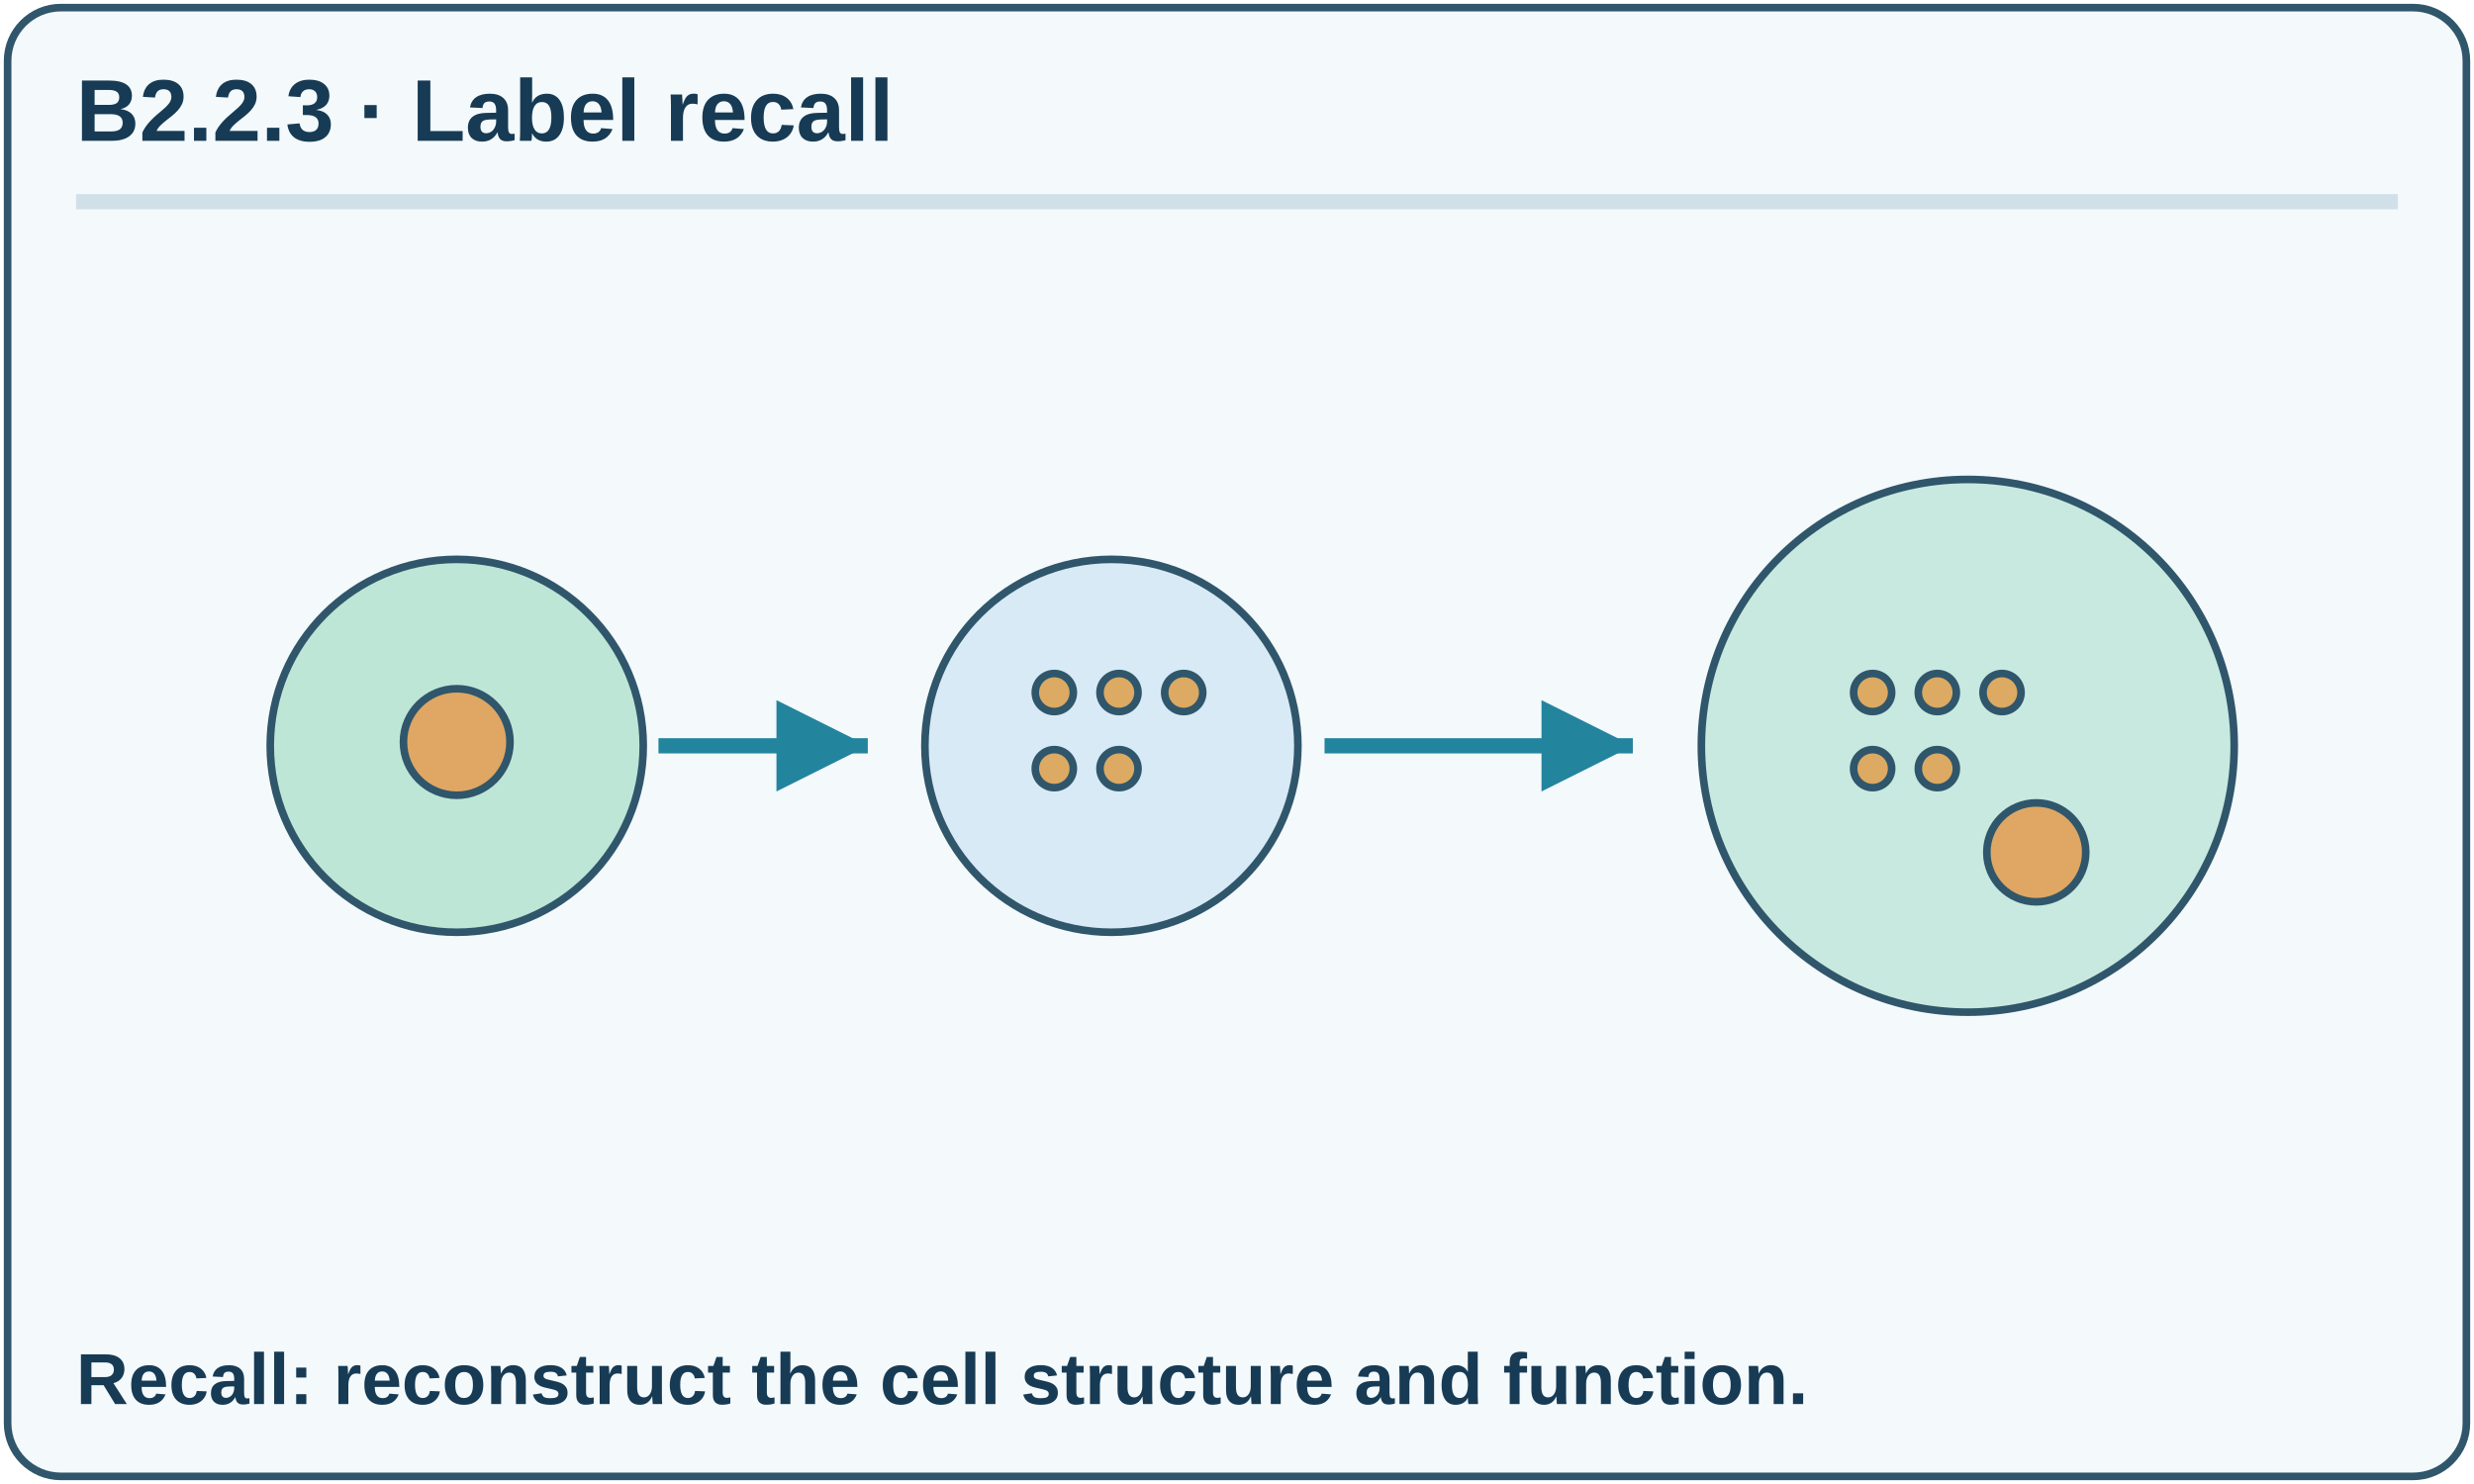
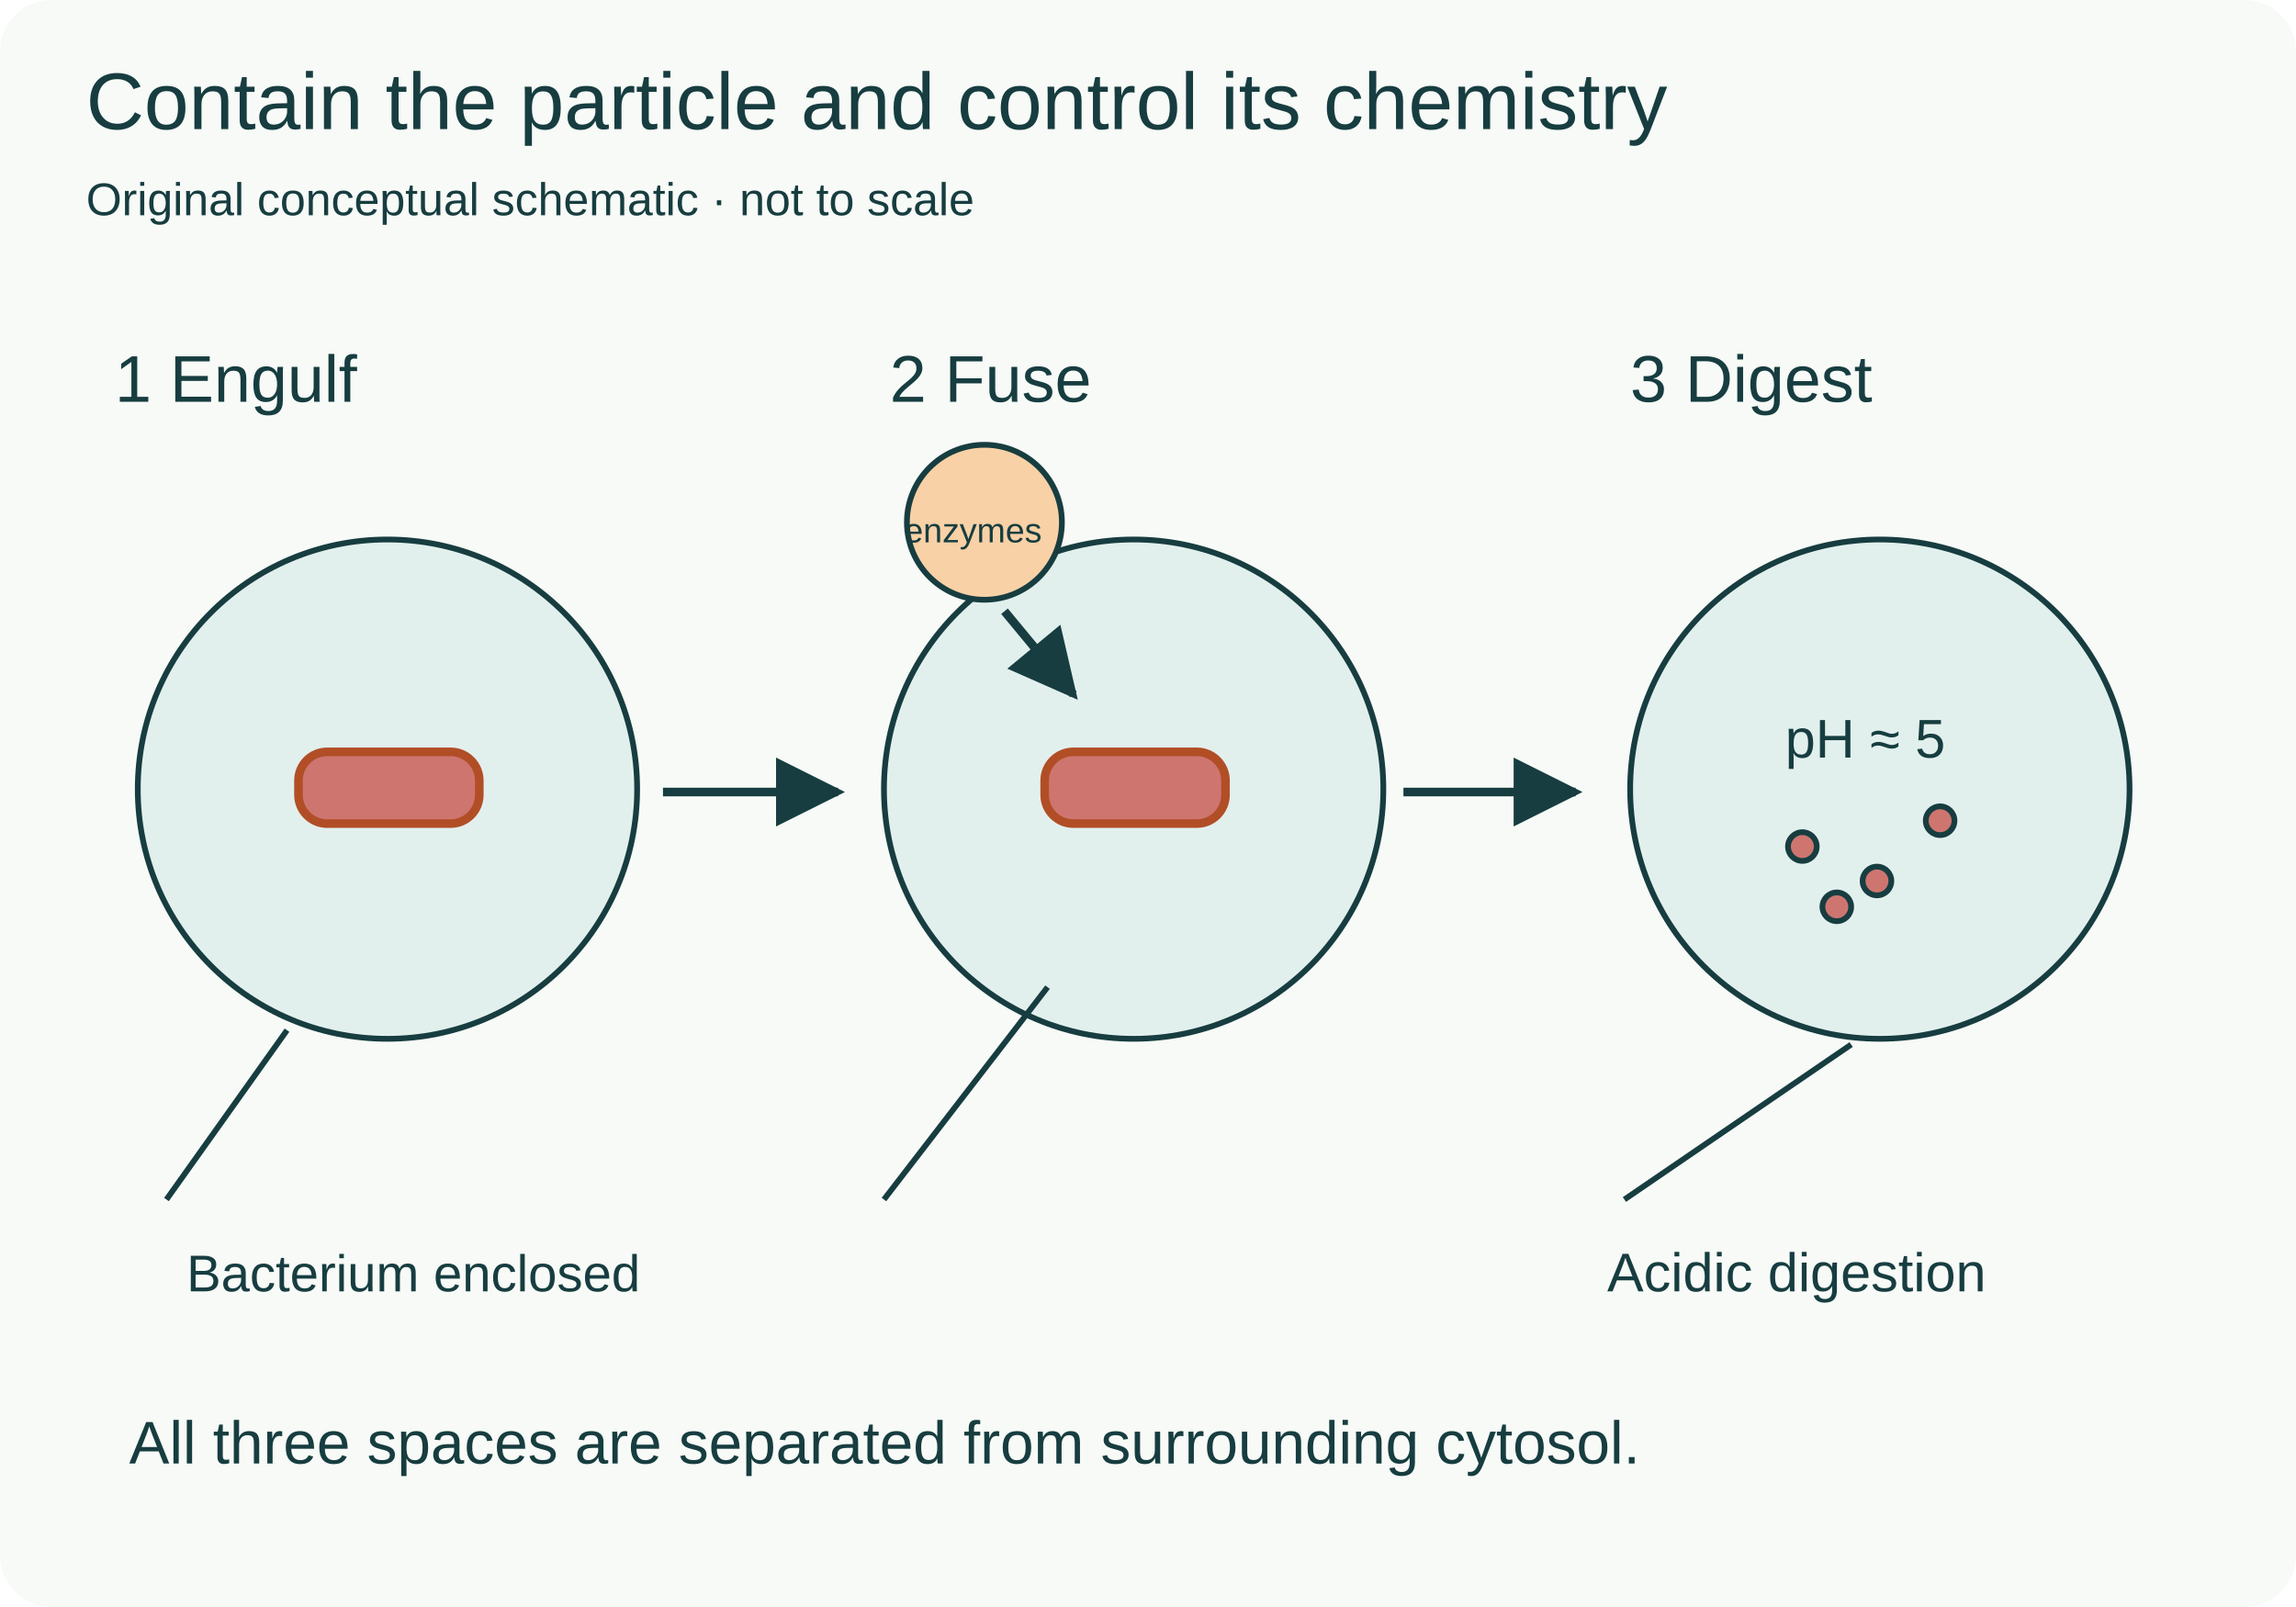
- <svg xmlns="http://www.w3.org/2000/svg" viewBox="0 0 650 390" role="img" aria-labelledby="title">
+ <svg xmlns="http://www.w3.org/2000/svg" viewBox="0 0 800 560" role="img" aria-labelledby="title desc">
  <defs>
-     <marker id="tip" markerWidth="7" markerHeight="7" refX="6" refY="3" orient="auto">
-       <path d="M0 0 L6 3 L0 6" fill="#23849e" />
+     <marker id="arrow" viewBox="0 0 10 10" refX="9" refY="5" markerWidth="8" markerHeight="8" orient="auto-start-reverse">
+       <path d="M0 0 L10 5 L0 10 Z" fill="#173d40" />
    </marker>
  </defs>
-   <rect x="2" y="2" width="646" height="386" rx="14" fill="#f4f9fc" stroke="#30566b" stroke-width="2" />
-   <text x="20" y="37" fill="#173b54" font-family="Arial,sans-serif" font-size="23" font-weight="600">B2.2.3 · Label recall</text>
-   <path d="M20 53 L630 53" fill="none" stroke="#d1e0e8" stroke-width="4" />
-   <circle cx="120" cy="196" r="49" fill="#bee6d7" stroke="#30566b" stroke-width="2" />
-   <circle cx="292" cy="196" r="49" fill="#d8eaf5" stroke="#30566b" stroke-width="2" />
-   <circle cx="517" cy="196" r="70" fill="#c8e9e0" stroke="#30566b" stroke-width="2" />
-   <circle cx="120" cy="195" r="14" fill="#dfa763" stroke="#30566b" stroke-width="2" />
-   <circle cx="277" cy="182" r="5" fill="#dcaa62" stroke="#30566b" stroke-width="2" />
-   <circle cx="492" cy="182" r="5" fill="#dcaa62" stroke="#30566b" stroke-width="2" />
-   <circle cx="294" cy="182" r="5" fill="#dcaa62" stroke="#30566b" stroke-width="2" />
-   <circle cx="509" cy="182" r="5" fill="#dcaa62" stroke="#30566b" stroke-width="2" />
-   <circle cx="311" cy="182" r="5" fill="#dcaa62" stroke="#30566b" stroke-width="2" />
-   <circle cx="526" cy="182" r="5" fill="#dcaa62" stroke="#30566b" stroke-width="2" />
-   <circle cx="277" cy="202" r="5" fill="#dcaa62" stroke="#30566b" stroke-width="2" />
-   <circle cx="492" cy="202" r="5" fill="#dcaa62" stroke="#30566b" stroke-width="2" />
-   <circle cx="294" cy="202" r="5" fill="#dcaa62" stroke="#30566b" stroke-width="2" />
-   <circle cx="509" cy="202" r="5" fill="#dcaa62" stroke="#30566b" stroke-width="2" />
-   <circle cx="535" cy="224" r="13" fill="#dfa763" stroke="#30566b" stroke-width="2" />
-   <path d="M173 196 L228 196" fill="none" stroke="#23849e" stroke-width="4" marker-end="url(#tip)" />
-   <path d="M348 196 L429 196" fill="none" stroke="#23849e" stroke-width="4" marker-end="url(#tip)" />
-   <text x="20" y="369" fill="#173b54" font-family="Arial,sans-serif" font-size="19" font-weight="600">Recall: reconstruct the cell structure and function.</text>
+   <rect width="800" height="560" rx="18" fill="#f7faf6" />
+   <g font-family="Arial, sans-serif">
+     <text x="30" y="45" font-size="28" fill="#173d40">Contain the particle and control its chemistry</text>
+     <text x="30" y="75" font-size="16" fill="#173d40">Original conceptual schematic · not to scale</text>
+     <text x="40" y="140" font-size="23" fill="#173d40">1  Engulf</text>
+     <text x="310" y="140" font-size="23" fill="#173d40">2  Fuse</text>
+     <text x="568" y="140" font-size="23" fill="#173d40">3  Digest</text>
+     <circle cx="135" cy="275" r="87" fill="#e2f0ed" stroke="#173d40" stroke-width="2" />
+     <circle cx="395" cy="275" r="87" fill="#e2f0ed" stroke="#173d40" stroke-width="2" />
+     <circle cx="655" cy="275" r="87" fill="#e2f0ed" stroke="#173d40" stroke-width="2" />
+     <rect x="104" y="262" width="63" height="25" rx="10" fill="#ce7570" stroke="#b14e26" stroke-width="3" />
+     <path d="M58 418 L100 359" stroke="#173d40" stroke-width="2" fill="none" />
+     <text x="65" y="450" font-size="18" fill="#173d40">Bacterium enclosed</text>
+     <circle cx="343" cy="182" r="27" fill="#f8d1a6" stroke="#173d40" stroke-width="2" />
+     <text x="315" y="189" font-size="12" fill="#173d40">enzymes</text>
+     <path d="M350 213 L374 242" stroke="#173d40" stroke-width="3" fill="none" marker-end="url(#arrow)" />
+     <rect x="364" y="262" width="63" height="25" rx="10" fill="#ce7570" stroke="#b14e26" stroke-width="3" />
+     <path d="M308 418 L365 344" stroke="#173d40" stroke-width="2" fill="none" />
+     <text x="622" y="264" font-size="19" fill="#173d40">pH ≈ 5</text>
+     <circle cx="628" cy="295" r="5" fill="#ce7570" stroke="#173d40" stroke-width="2" />
+     <circle cx="654" cy="307" r="5" fill="#ce7570" stroke="#173d40" stroke-width="2" />
+     <circle cx="676" cy="286" r="5" fill="#ce7570" stroke="#173d40" stroke-width="2" />
+     <circle cx="640" cy="316" r="5" fill="#ce7570" stroke="#173d40" stroke-width="2" />
+     <path d="M566 418 L645 364" stroke="#173d40" stroke-width="2" fill="none" />
+     <text x="560" y="450" font-size="19" fill="#173d40">Acidic digestion</text>
+     <path d="M231 276 L292 276" stroke="#173d40" stroke-width="3" fill="none" marker-end="url(#arrow)" />
+     <path d="M489 276 L549 276" stroke="#173d40" stroke-width="3" fill="none" marker-end="url(#arrow)" />
+     <text x="45" y="510" font-size="21" fill="#173d40">All three spaces are separated from surrounding cytosol.</text>
+   </g>
</svg>
